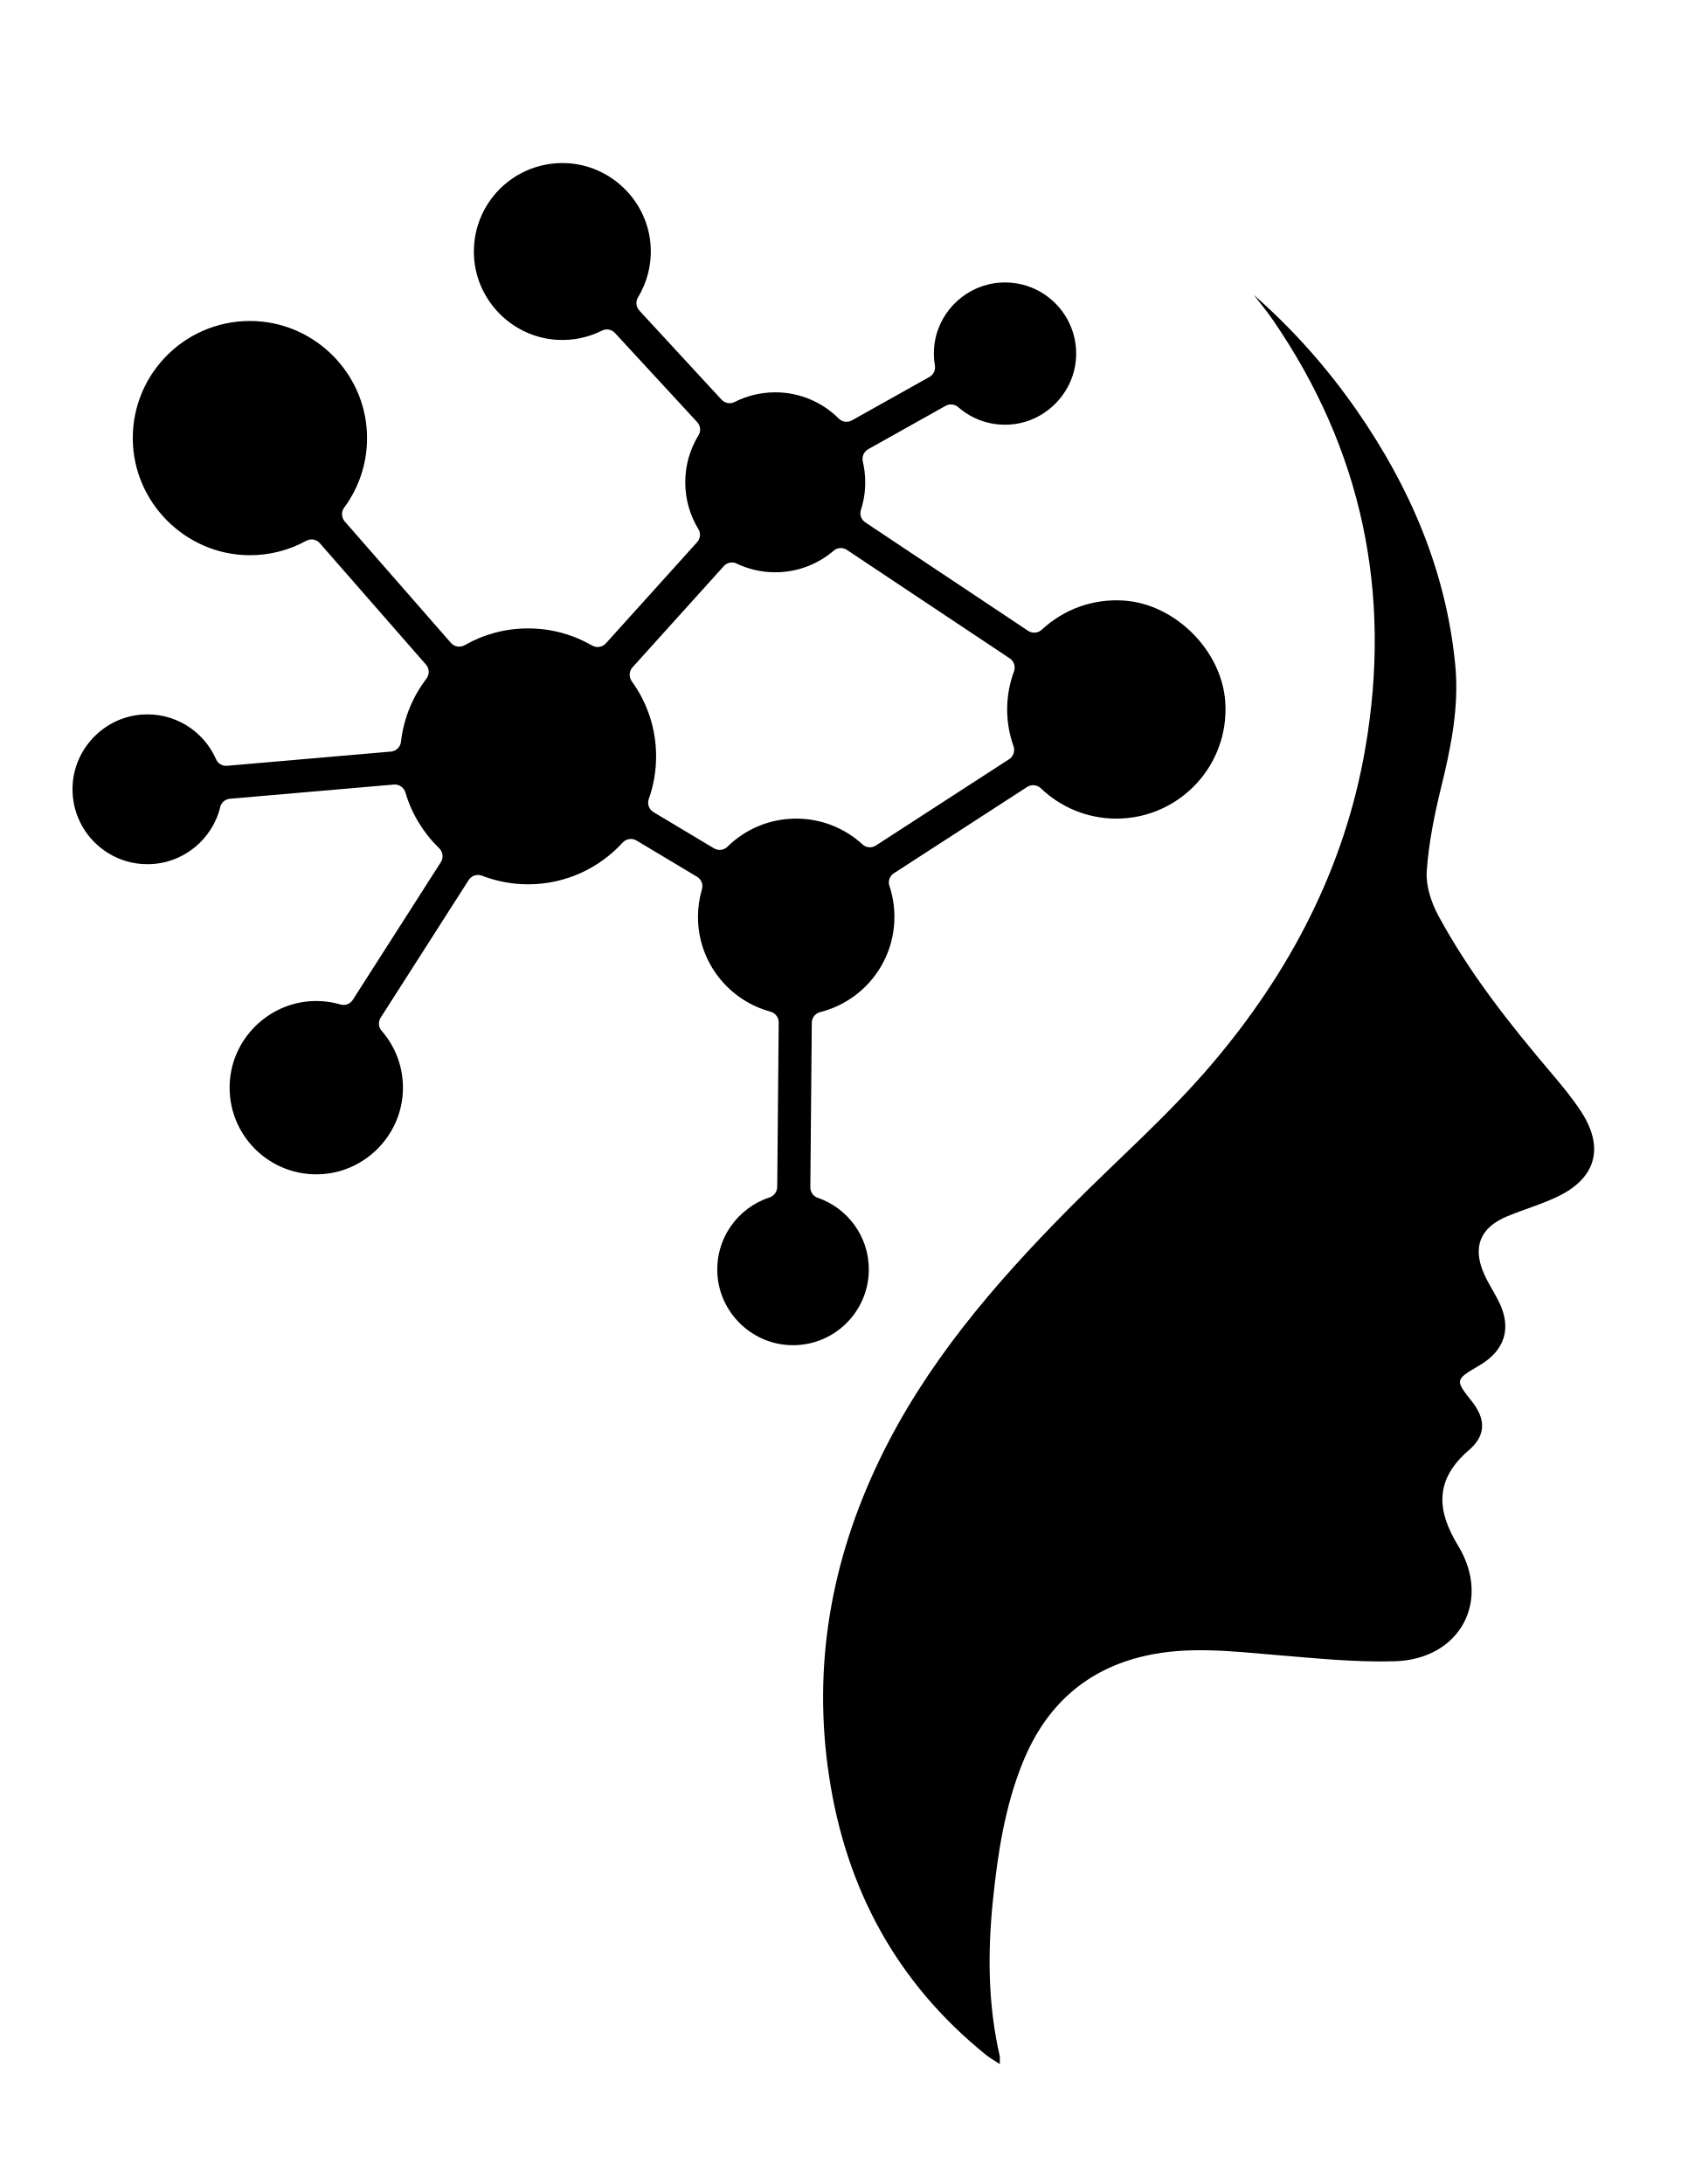
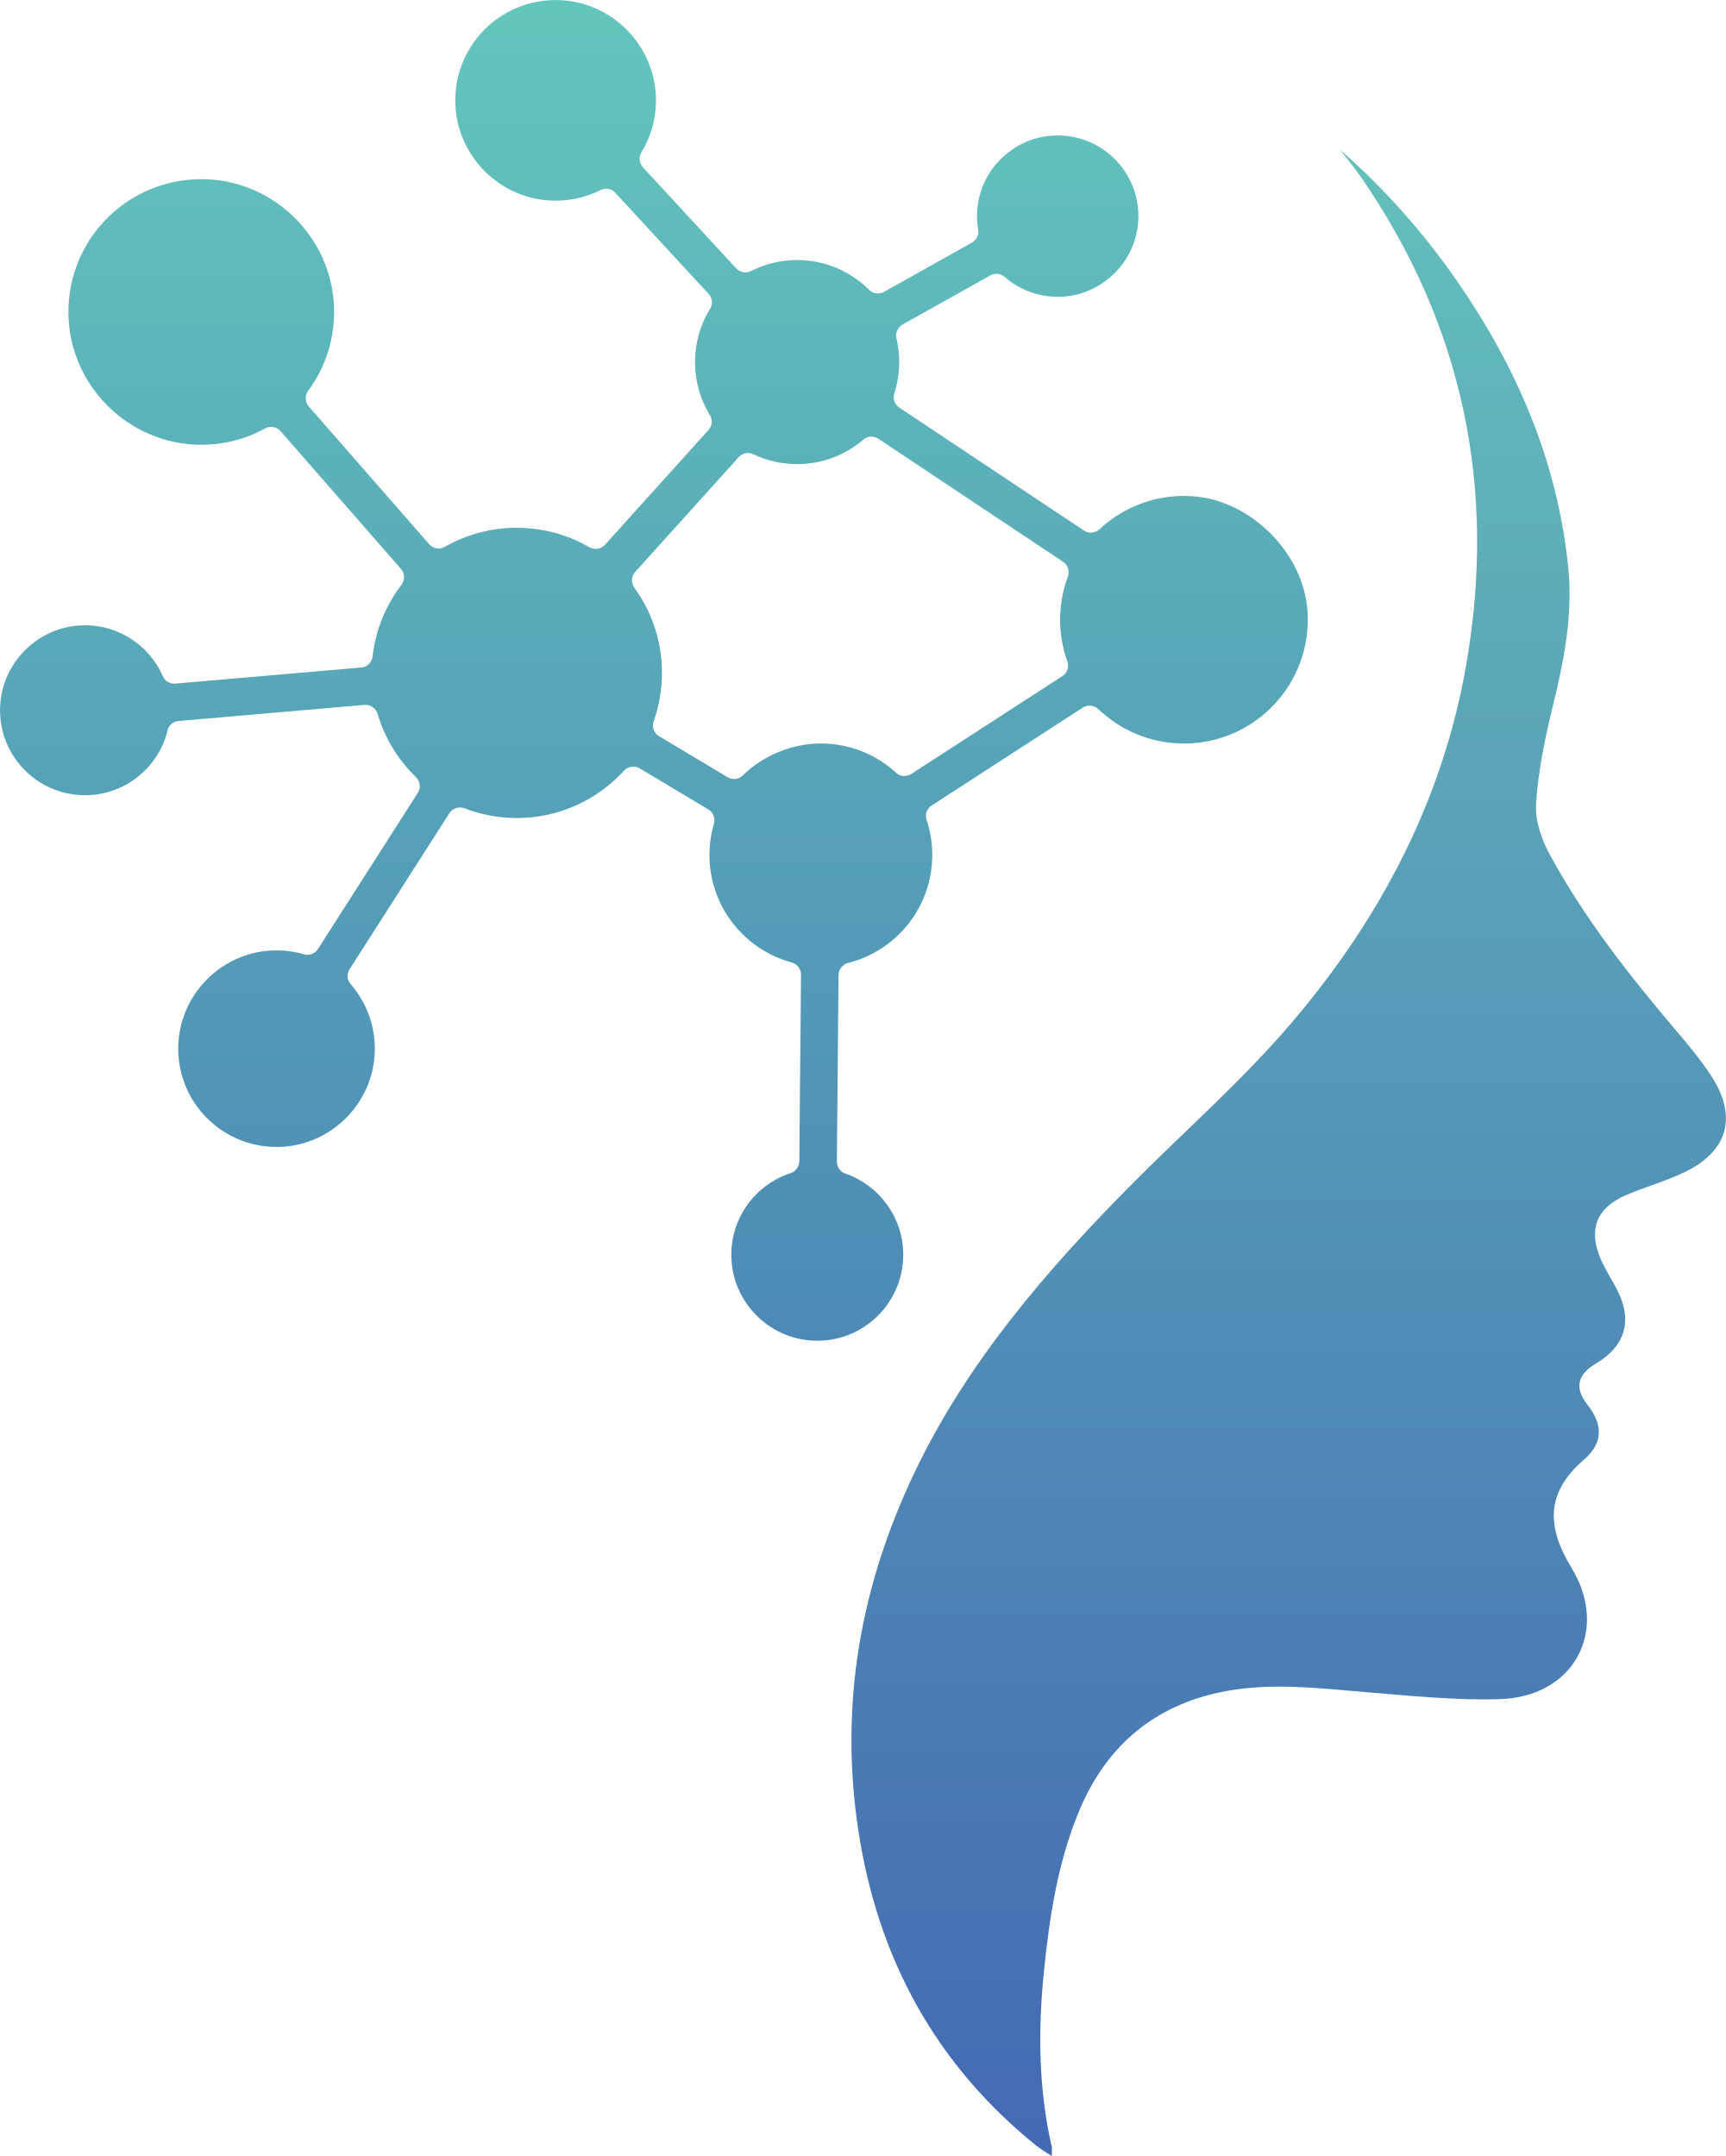
- <svg xmlns="http://www.w3.org/2000/svg" version="1.1" x="0px" y="0px" viewBox="0 0 612 792" style="enable-background:new 0 0 612 792;" xml:space="preserve">
-   <g id="Layer_1">
- </g>
-   <g id="Layer_2">
-     <path d="M454.63,106.96c14.2,12.47,26.63,26.46,37.38,41.95c19.31,27.85,32.33,58.16,35.65,92.17c1.47,15.14-1.51,29.78-5.11,44.42   c-2.45,9.98-4.51,20.18-5.22,30.39c-0.37,5.27,1.59,11.29,4.17,16.08c11.19,20.77,25.76,39.21,40.99,57.15   c3.87,4.56,7.73,9.21,10.97,14.23c8.25,12.82,5.24,23.8-8.43,30.46c-5.96,2.9-12.44,4.74-18.58,7.29   c-9.81,4.08-12.63,11.16-8.32,20.92c1.54,3.49,3.73,6.69,5.41,10.13c4.65,9.48,2.13,17.56-7.04,22.95   c-8.98,5.28-8.98,5.28-2.8,13.11c5.01,6.35,5.22,12.25-1.1,17.68c-12.12,10.43-11.98,21.39-3.94,34.56   c12.22,20.04,0.77,41.3-22.99,41.99c-14.24,0.41-28.56-1.08-42.8-2.26c-15.95-1.32-31.9-3.31-47.73,0.31   c-21.43,4.9-35.91,18.13-44.16,38.32c-6.62,16.2-9.22,33.31-10.98,50.58c-1.91,18.82-1.78,37.57,2.48,56.13   c0.14,0.59,0.02,1.24,0.02,2.99c-2.13-1.41-3.62-2.24-4.93-3.29c-32.38-26.14-50.77-60.12-56.95-101.07   c-6.06-40.16,0.75-78.22,18.2-114.6c16.75-34.9,41.58-63.75,68.49-90.99c17.33-17.54,36.08-33.85,52-52.57   c28.24-33.2,48.22-71.03,55.73-114.57c9.72-56.31-1.08-108.25-33.55-155.47C459.36,112.84,456.92,109.95,454.63,106.96z" />
-     <path d="M407.58,217.79c-11.52-0.79-22.08,3.35-29.78,10.52c-1.38,1.28-3.43,1.5-5,0.46l-59.04-39.33   c-1.47-0.98-2.15-2.81-1.61-4.48c1.03-3.17,1.58-6.55,1.58-10.06c0-2.61-0.31-5.15-0.89-7.58c-0.42-1.76,0.44-3.57,2.01-4.45   l28.02-15.7c1.47-0.82,3.3-0.64,4.56,0.47c4.91,4.3,11.47,6.77,18.61,6.33c13.11-0.81,23.67-11.66,24.15-24.78   c0.56-15.23-12.1-27.66-27.42-26.71c-11.84,0.73-21.83,9.69-23.79,21.39c-0.51,3.01-0.47,5.94,0.01,8.72   c0.28,1.65-0.53,3.29-1.99,4.11l-28.1,15.74c-1.54,0.86-3.48,0.63-4.73-0.61c-5.9-5.91-14.06-9.56-23.07-9.56   c-5.31,0-10.32,1.27-14.75,3.52c-1.6,0.82-3.56,0.41-4.78-0.92l-29.73-32.23c-1.2-1.3-1.45-3.25-0.53-4.76   c3.27-5.37,5.01-11.77,4.61-18.61c-0.94-16.02-13.91-29.06-29.93-30.07c-19.35-1.22-35.3,14.71-34.1,34.06   c0.99,16.01,14,28.99,30,29.97c5.93,0.36,11.53-0.89,16.42-3.36c1.57-0.79,3.49-0.41,4.68,0.89l29.8,32.31   c1.2,1.3,1.44,3.24,0.51,4.74c-3.07,4.97-4.83,10.83-4.83,17.1c0,6.23,1.75,12.04,4.77,16.99c0.92,1.5,0.68,3.44-0.49,4.74   l-33.07,36.68c-1.28,1.42-3.37,1.71-5.03,0.75c-6.82-3.93-14.73-6.19-23.17-6.19c-8.35,0-16.18,2.21-22.94,6.06   c-1.68,0.96-3.78,0.65-5.05-0.81l-38.46-44c-1.24-1.42-1.37-3.52-0.25-5.03c5.61-7.58,8.76-17.08,8.26-27.34   c-1.05-21.61-18.58-39.19-40.19-40.3c-24.65-1.26-45,18.5-44.7,42.94c0.28,22.91,19.13,41.71,42.04,41.94   c7.55,0.08,14.64-1.83,20.81-5.21c1.65-0.91,3.71-0.59,4.95,0.83l38.52,44.07c1.27,1.45,1.3,3.58,0.13,5.11   c-4.95,6.48-8.23,14.3-9.2,22.83c-0.22,1.91-1.71,3.42-3.63,3.58l-59.43,5.15c-1.68,0.15-3.3-0.77-3.98-2.32   c-4.49-10.31-15.19-17.29-27.37-16.21c-13.23,1.17-23.82,12.06-24.64,25.31c-0.99,15.79,11.53,28.91,27.11,28.91   c12.79,0,23.52-8.85,26.4-20.76c0.4-1.64,1.81-2.83,3.49-2.97c10.82-0.94,48.04-4.16,59.47-5.15c1.92-0.17,3.65,1.07,4.19,2.91   c2.29,7.76,6.55,14.67,12.21,20.16c1.38,1.34,1.67,3.45,0.63,5.07l-31.92,49.92c-0.94,1.48-2.75,2.19-4.43,1.7   c-3.46-1.01-7.16-1.45-11-1.19c-15.66,1.07-28.3,13.84-29.19,29.51c-1.08,18.89,14.54,34.42,33.46,33.2   c15.74-1.02,28.45-13.89,29.29-29.64c0.46-8.59-2.54-16.47-7.72-22.39c-1.15-1.32-1.25-3.25-0.31-4.72l31.91-49.91   c1.04-1.63,3.08-2.25,4.88-1.55c5.18,2,10.8,3.1,16.68,3.1c13.56,0,25.76-5.83,34.24-15.1c1.3-1.42,3.4-1.77,5.05-0.78l21.94,13.14   c1.54,0.92,2.31,2.77,1.8,4.5c-0.94,3.19-1.45,6.56-1.45,10.05c0,16.43,11.12,30.25,26.24,34.36c1.79,0.49,3.05,2.07,3.03,3.92   l-0.53,59.6c-0.02,1.73-1.1,3.3-2.74,3.84c-11.66,3.78-19.91,15.14-18.92,28.27c1.02,13.51,12.04,24.41,25.56,25.28   c16,1.04,29.31-11.64,29.31-27.42c0-12.06-7.77-22.3-18.58-26c-1.6-0.55-2.64-2.1-2.63-3.79l0.53-59.68   c0.02-1.85,1.31-3.41,3.1-3.86c15.44-3.9,26.86-17.88,26.86-34.53c0-3.93-0.64-7.71-1.82-11.25c-0.57-1.71,0.12-3.58,1.64-4.56   l48.32-31.3c1.58-1.02,3.63-0.78,4.99,0.52c7.11,6.79,16.73,10.97,27.34,10.97c22.81,0,41.11-19.29,39.48-42.44   C442.96,235.88,426.12,219.07,407.58,217.79z M317.6,306.61c-1.51,0.98-3.5,0.85-4.83-0.37c-6.34-5.82-14.79-9.38-24.08-9.38   c-9.74,0-18.55,3.91-24.98,10.24c-1.29,1.27-3.29,1.46-4.84,0.53l-21.91-13.12c-1.62-0.97-2.36-2.94-1.73-4.71   c1.72-4.85,2.67-10.07,2.67-15.52c0-10.16-3.27-19.55-8.8-27.19c-1.12-1.55-1.04-3.65,0.23-5.07l33.1-36.71   c1.17-1.29,3.05-1.72,4.62-0.96c4.26,2.04,9.02,3.18,14.05,3.18c8.11,0,15.52-2.96,21.23-7.86c1.34-1.15,3.3-1.23,4.76-0.25   l59.05,39.34c1.56,1.04,2.16,3.02,1.51,4.78c-1.59,4.28-2.46,8.91-2.46,13.74c0,4.65,0.81,9.11,2.29,13.26   c0.63,1.77,0.01,3.75-1.57,4.77L317.6,306.61z" />
-   </g>
+ <svg xmlns="http://www.w3.org/2000/svg" id="Layer_2" data-name="Layer 2" viewBox="0 0 551.73 689.38">
+   <defs>
+     <style>
+       .cls-1 {
+         fill: url(#linear-gradient);
+       }
+ 
+       .cls-1, .cls-2 {
+         stroke-width: 0px;
+       }
+ 
+       .cls-2 {
+         fill: url(#linear-gradient-2);
+       }
+     </style>
+     <linearGradient id="linear-gradient" x1="411.96" y1="2.5" x2="411.96" y2="681.6" gradientUnits="userSpaceOnUse">
+       <stop offset="0" stop-color="#66c6bb" />
+       <stop offset="1" stop-color="#446ab3" />
+     </linearGradient>
+     <linearGradient id="linear-gradient-2" x1="209.05" y1="0" x2="209.05" y2="683.1" gradientUnits="userSpaceOnUse">
+       <stop offset="0" stop-color="#63c6bc" />
+       <stop offset="1" stop-color="#3f66b1" />
+     </linearGradient>
+   </defs>
+   <path class="cls-1" d="m428.36,47.83c14.2,12.47,26.63,26.46,37.38,41.95,19.31,27.85,32.33,58.16,35.65,92.17,1.47,15.14-1.51,29.78-5.11,44.42-2.45,9.98-4.51,20.18-5.22,30.39-.37,5.27,1.59,11.29,4.17,16.08,11.19,20.77,25.76,39.21,40.99,57.15,3.87,4.56,7.73,9.21,10.97,14.23,8.25,12.82,5.24,23.8-8.43,30.46-5.96,2.9-12.44,4.74-18.58,7.29-9.81,4.08-12.63,11.16-8.32,20.92,1.54,3.49,3.73,6.69,5.41,10.13,4.65,9.48,2.13,17.56-7.04,22.95q-8.98,5.28-2.8,13.11c5.01,6.35,5.22,12.25-1.1,17.68-12.12,10.43-11.98,21.39-3.94,34.56,12.22,20.04.77,41.3-22.98,41.99-14.24.41-28.56-1.08-42.8-2.26-15.95-1.32-31.9-3.31-47.73.31-21.43,4.9-35.91,18.13-44.16,38.32-6.62,16.2-9.22,33.31-10.98,50.58-1.91,18.82-1.78,37.57,2.48,56.13.14.59.02,1.24.02,2.99-2.13-1.41-3.62-2.24-4.93-3.29-32.38-26.14-50.77-60.12-56.95-101.07-6.06-40.16.75-78.22,18.2-114.6,16.75-34.9,41.58-63.75,68.49-90.99,17.33-17.54,36.08-33.85,52-52.57,28.24-33.2,48.22-71.03,55.73-114.57,9.72-56.31-1.08-108.25-33.55-155.47-2.13-3.1-4.57-5.99-6.86-8.98Z" />
+   <path class="cls-2" d="m381.31,158.67c-11.52-.79-22.08,3.35-29.78,10.52-1.38,1.28-3.44,1.5-5,.46l-59.04-39.33c-1.47-.98-2.15-2.81-1.61-4.48,1.03-3.17,1.58-6.55,1.58-10.06,0-2.61-.31-5.15-.89-7.58-.42-1.76.44-3.57,2.01-4.45l28.02-15.7c1.47-.82,3.3-.64,4.56.47,4.91,4.3,11.47,6.77,18.61,6.33,13.11-.81,23.67-11.66,24.15-24.78.56-15.23-12.1-27.66-27.42-26.71-11.84.73-21.83,9.69-23.79,21.39-.51,3.01-.47,5.94,0,8.72.28,1.65-.53,3.29-1.99,4.11l-28.1,15.74c-1.54.86-3.48.63-4.73-.61-5.9-5.91-14.06-9.56-23.07-9.56-5.31,0-10.32,1.27-14.75,3.52-1.6.82-3.56.41-4.78-.92l-29.73-32.23c-1.2-1.3-1.45-3.25-.53-4.76,3.27-5.37,5.01-11.77,4.61-18.61-.94-16.02-13.91-29.06-29.93-30.07-19.35-1.22-35.3,14.71-34.1,34.06.99,16.01,14,28.99,30,29.97,5.93.36,11.53-.89,16.42-3.36,1.57-.79,3.49-.41,4.68.89l29.8,32.31c1.2,1.3,1.44,3.24.51,4.74-3.07,4.97-4.83,10.83-4.83,17.1s1.75,12.04,4.77,16.99c.92,1.5.68,3.44-.49,4.74l-33.07,36.68c-1.28,1.42-3.37,1.71-5.03.75-6.82-3.94-14.73-6.19-23.17-6.19s-16.18,2.21-22.94,6.06c-1.68.96-3.78.65-5.05-.81l-38.46-44c-1.24-1.42-1.37-3.52-.25-5.03,5.61-7.58,8.76-17.08,8.26-27.34-1.05-21.61-18.58-39.19-40.19-40.3-24.65-1.26-45,18.5-44.7,42.94.28,22.91,19.13,41.71,42.04,41.94,7.55.08,14.64-1.83,20.81-5.21,1.65-.91,3.71-.59,4.95.83l38.52,44.07c1.27,1.45,1.3,3.58.13,5.11-4.95,6.48-8.23,14.3-9.2,22.83-.22,1.91-1.71,3.42-3.63,3.58l-59.43,5.15c-1.68.15-3.3-.77-3.98-2.32-4.49-10.31-15.19-17.29-27.37-16.21-13.23,1.17-23.82,12.06-24.64,25.31-.99,15.79,11.53,28.91,27.11,28.91,12.79,0,23.52-8.85,26.4-20.76.4-1.64,1.81-2.83,3.49-2.97,10.82-.94,48.04-4.16,59.47-5.15,1.92-.17,3.65,1.07,4.19,2.91,2.29,7.76,6.55,14.67,12.21,20.16,1.38,1.34,1.67,3.45.63,5.07l-31.92,49.92c-.94,1.48-2.75,2.19-4.43,1.7-3.46-1.01-7.16-1.45-11-1.19-15.66,1.07-28.3,13.84-29.19,29.51-1.08,18.89,14.54,34.42,33.46,33.2,15.74-1.02,28.45-13.89,29.29-29.64.46-8.59-2.54-16.47-7.72-22.39-1.15-1.32-1.25-3.25-.31-4.72l31.91-49.91c1.04-1.63,3.08-2.25,4.88-1.55,5.18,2,10.8,3.1,16.68,3.1,13.56,0,25.76-5.83,34.24-15.1,1.3-1.42,3.4-1.77,5.05-.78l21.94,13.14c1.54.92,2.31,2.77,1.8,4.5-.94,3.19-1.45,6.56-1.45,10.05,0,16.43,11.12,30.25,26.24,34.36,1.79.49,3.05,2.07,3.03,3.92l-.53,59.6c-.02,1.73-1.1,3.3-2.74,3.84-11.66,3.78-19.91,15.14-18.92,28.27,1.02,13.51,12.04,24.41,25.56,25.28,16,1.04,29.31-11.64,29.31-27.42,0-12.06-7.77-22.3-18.58-26-1.6-.55-2.64-2.1-2.63-3.79l.53-59.68c.02-1.85,1.31-3.41,3.1-3.86,15.44-3.9,26.86-17.88,26.86-34.53,0-3.93-.64-7.71-1.82-11.25-.57-1.71.12-3.58,1.64-4.56l48.32-31.3c1.58-1.02,3.63-.78,4.99.52,7.11,6.79,16.73,10.97,27.34,10.97,22.81,0,41.11-19.29,39.48-42.44-1.3-18.54-18.14-35.35-36.68-36.63Zm-89.99,88.81c-1.51.98-3.5.85-4.83-.37-6.34-5.82-14.79-9.38-24.08-9.38s-18.55,3.91-24.98,10.24c-1.29,1.27-3.29,1.46-4.84.53l-21.91-13.12c-1.62-.97-2.36-2.94-1.73-4.71,1.72-4.85,2.67-10.07,2.67-15.52,0-10.16-3.27-19.55-8.8-27.19-1.12-1.55-1.04-3.65.23-5.07l33.1-36.71c1.17-1.29,3.05-1.72,4.62-.96,4.26,2.04,9.02,3.18,14.05,3.18,8.11,0,15.52-2.96,21.23-7.86,1.34-1.15,3.3-1.23,4.76-.25l59.05,39.34c1.56,1.04,2.16,3.02,1.51,4.78-1.59,4.28-2.46,8.91-2.46,13.74s.81,9.11,2.29,13.26c.63,1.77.01,3.75-1.57,4.77l-48.32,31.3Z" />
</svg>
